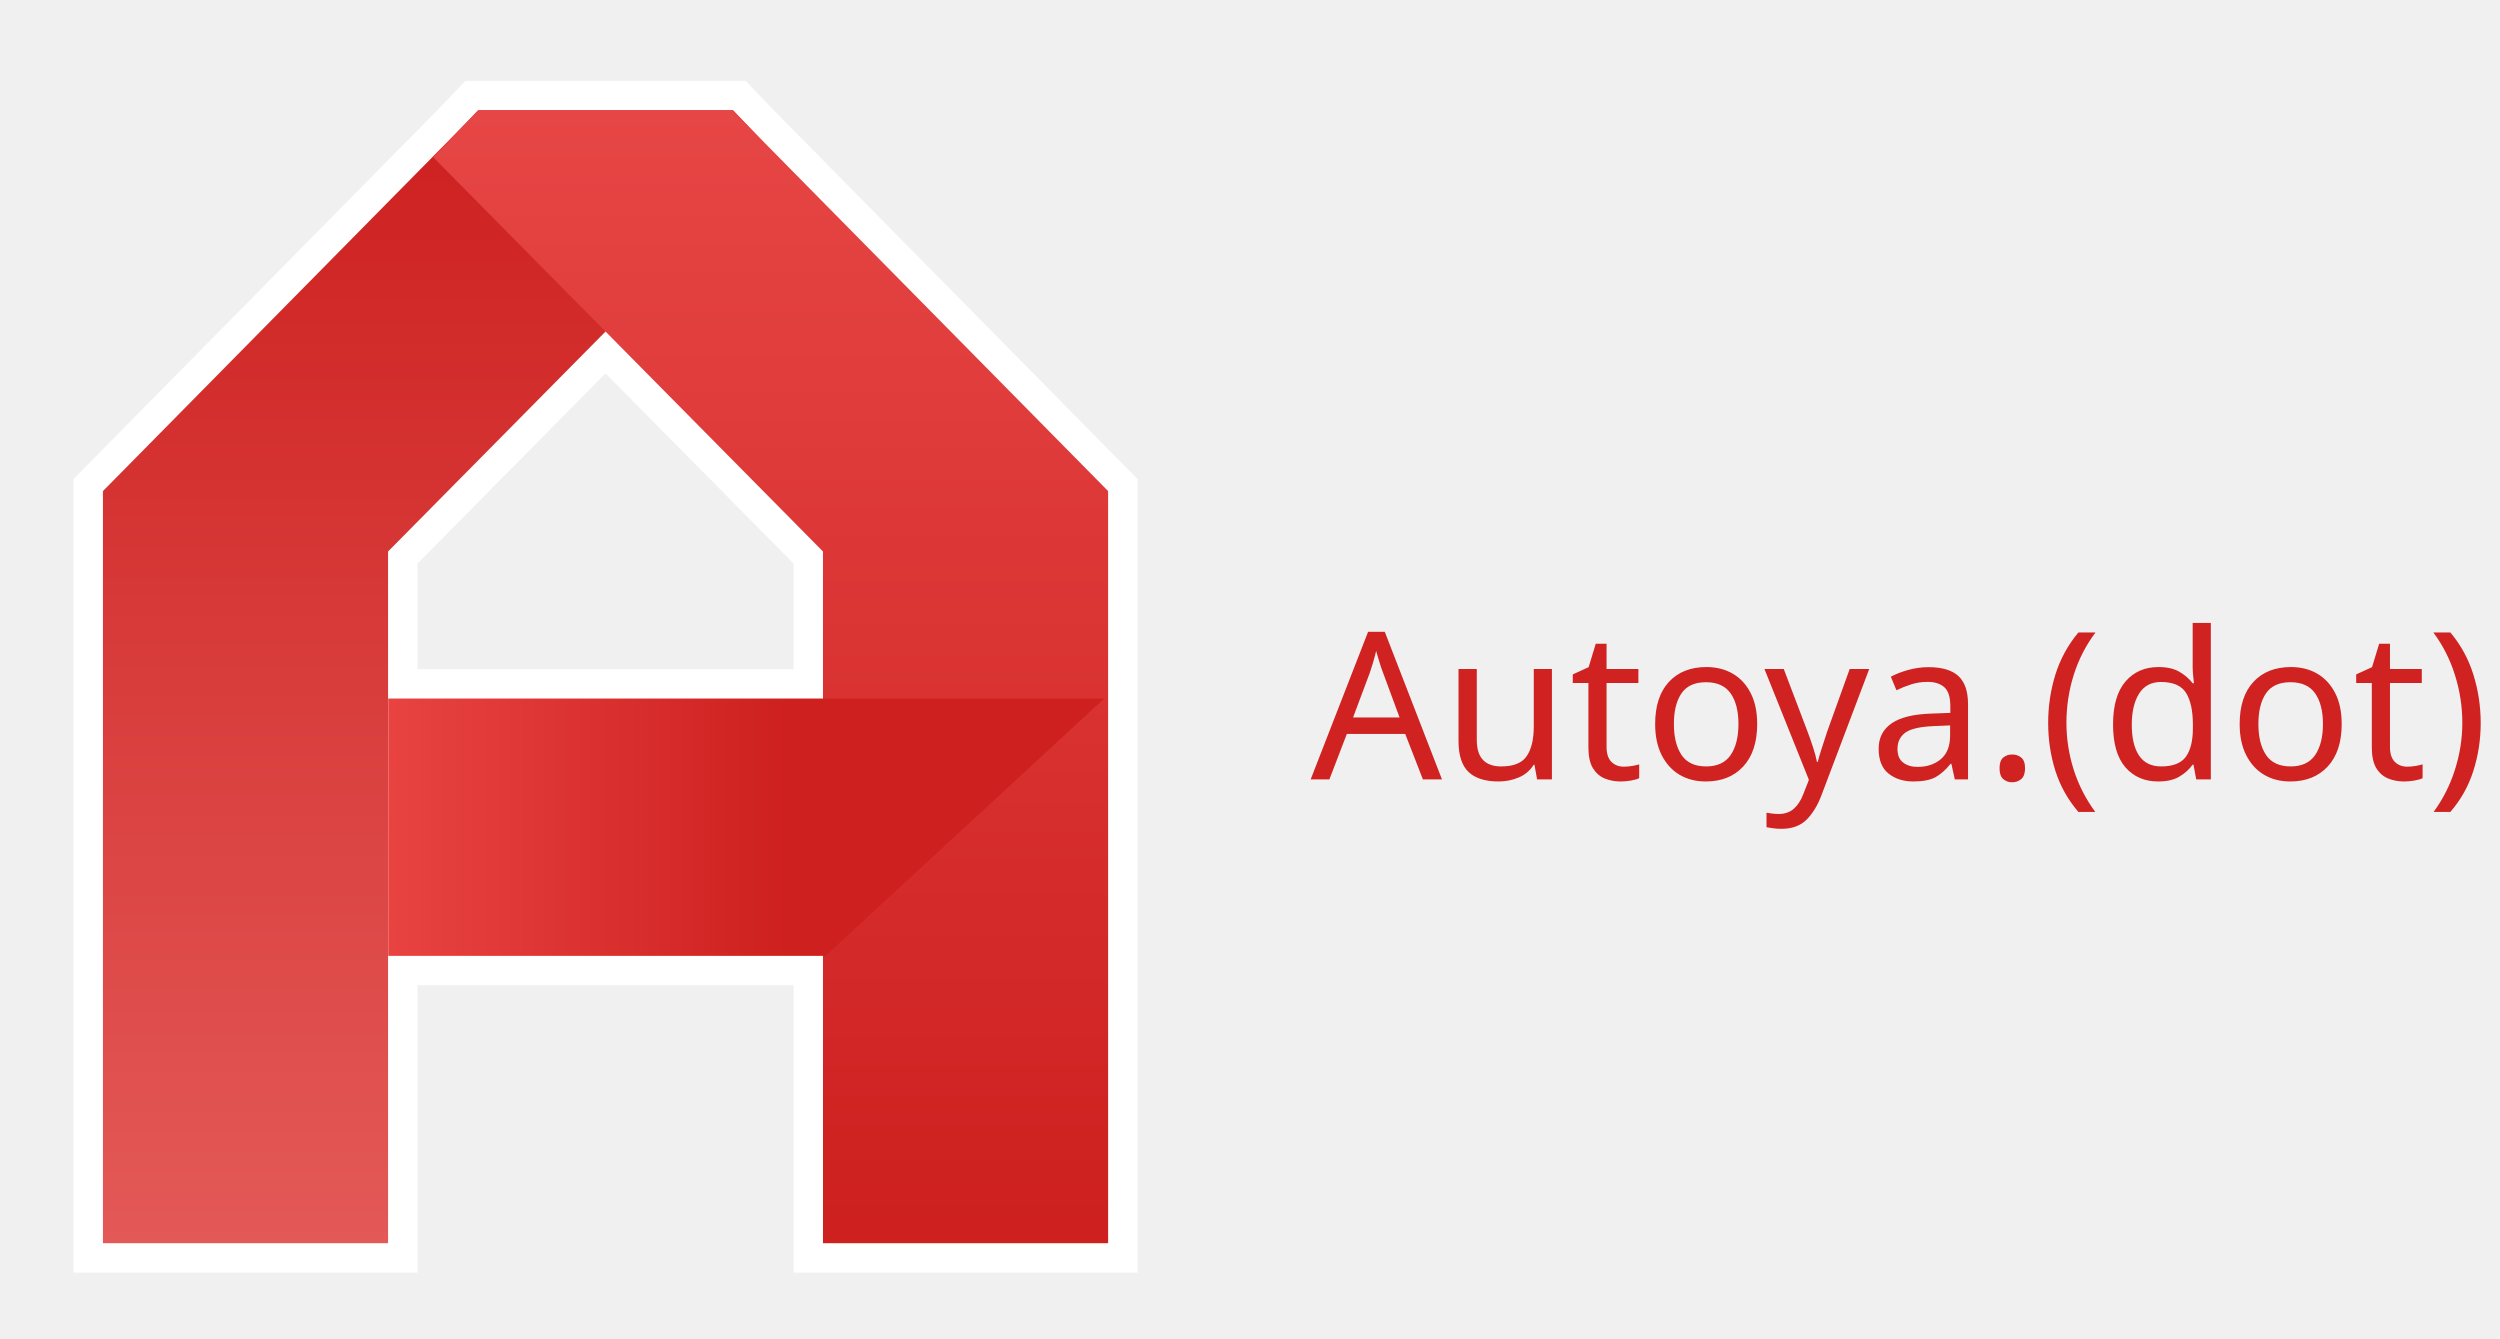
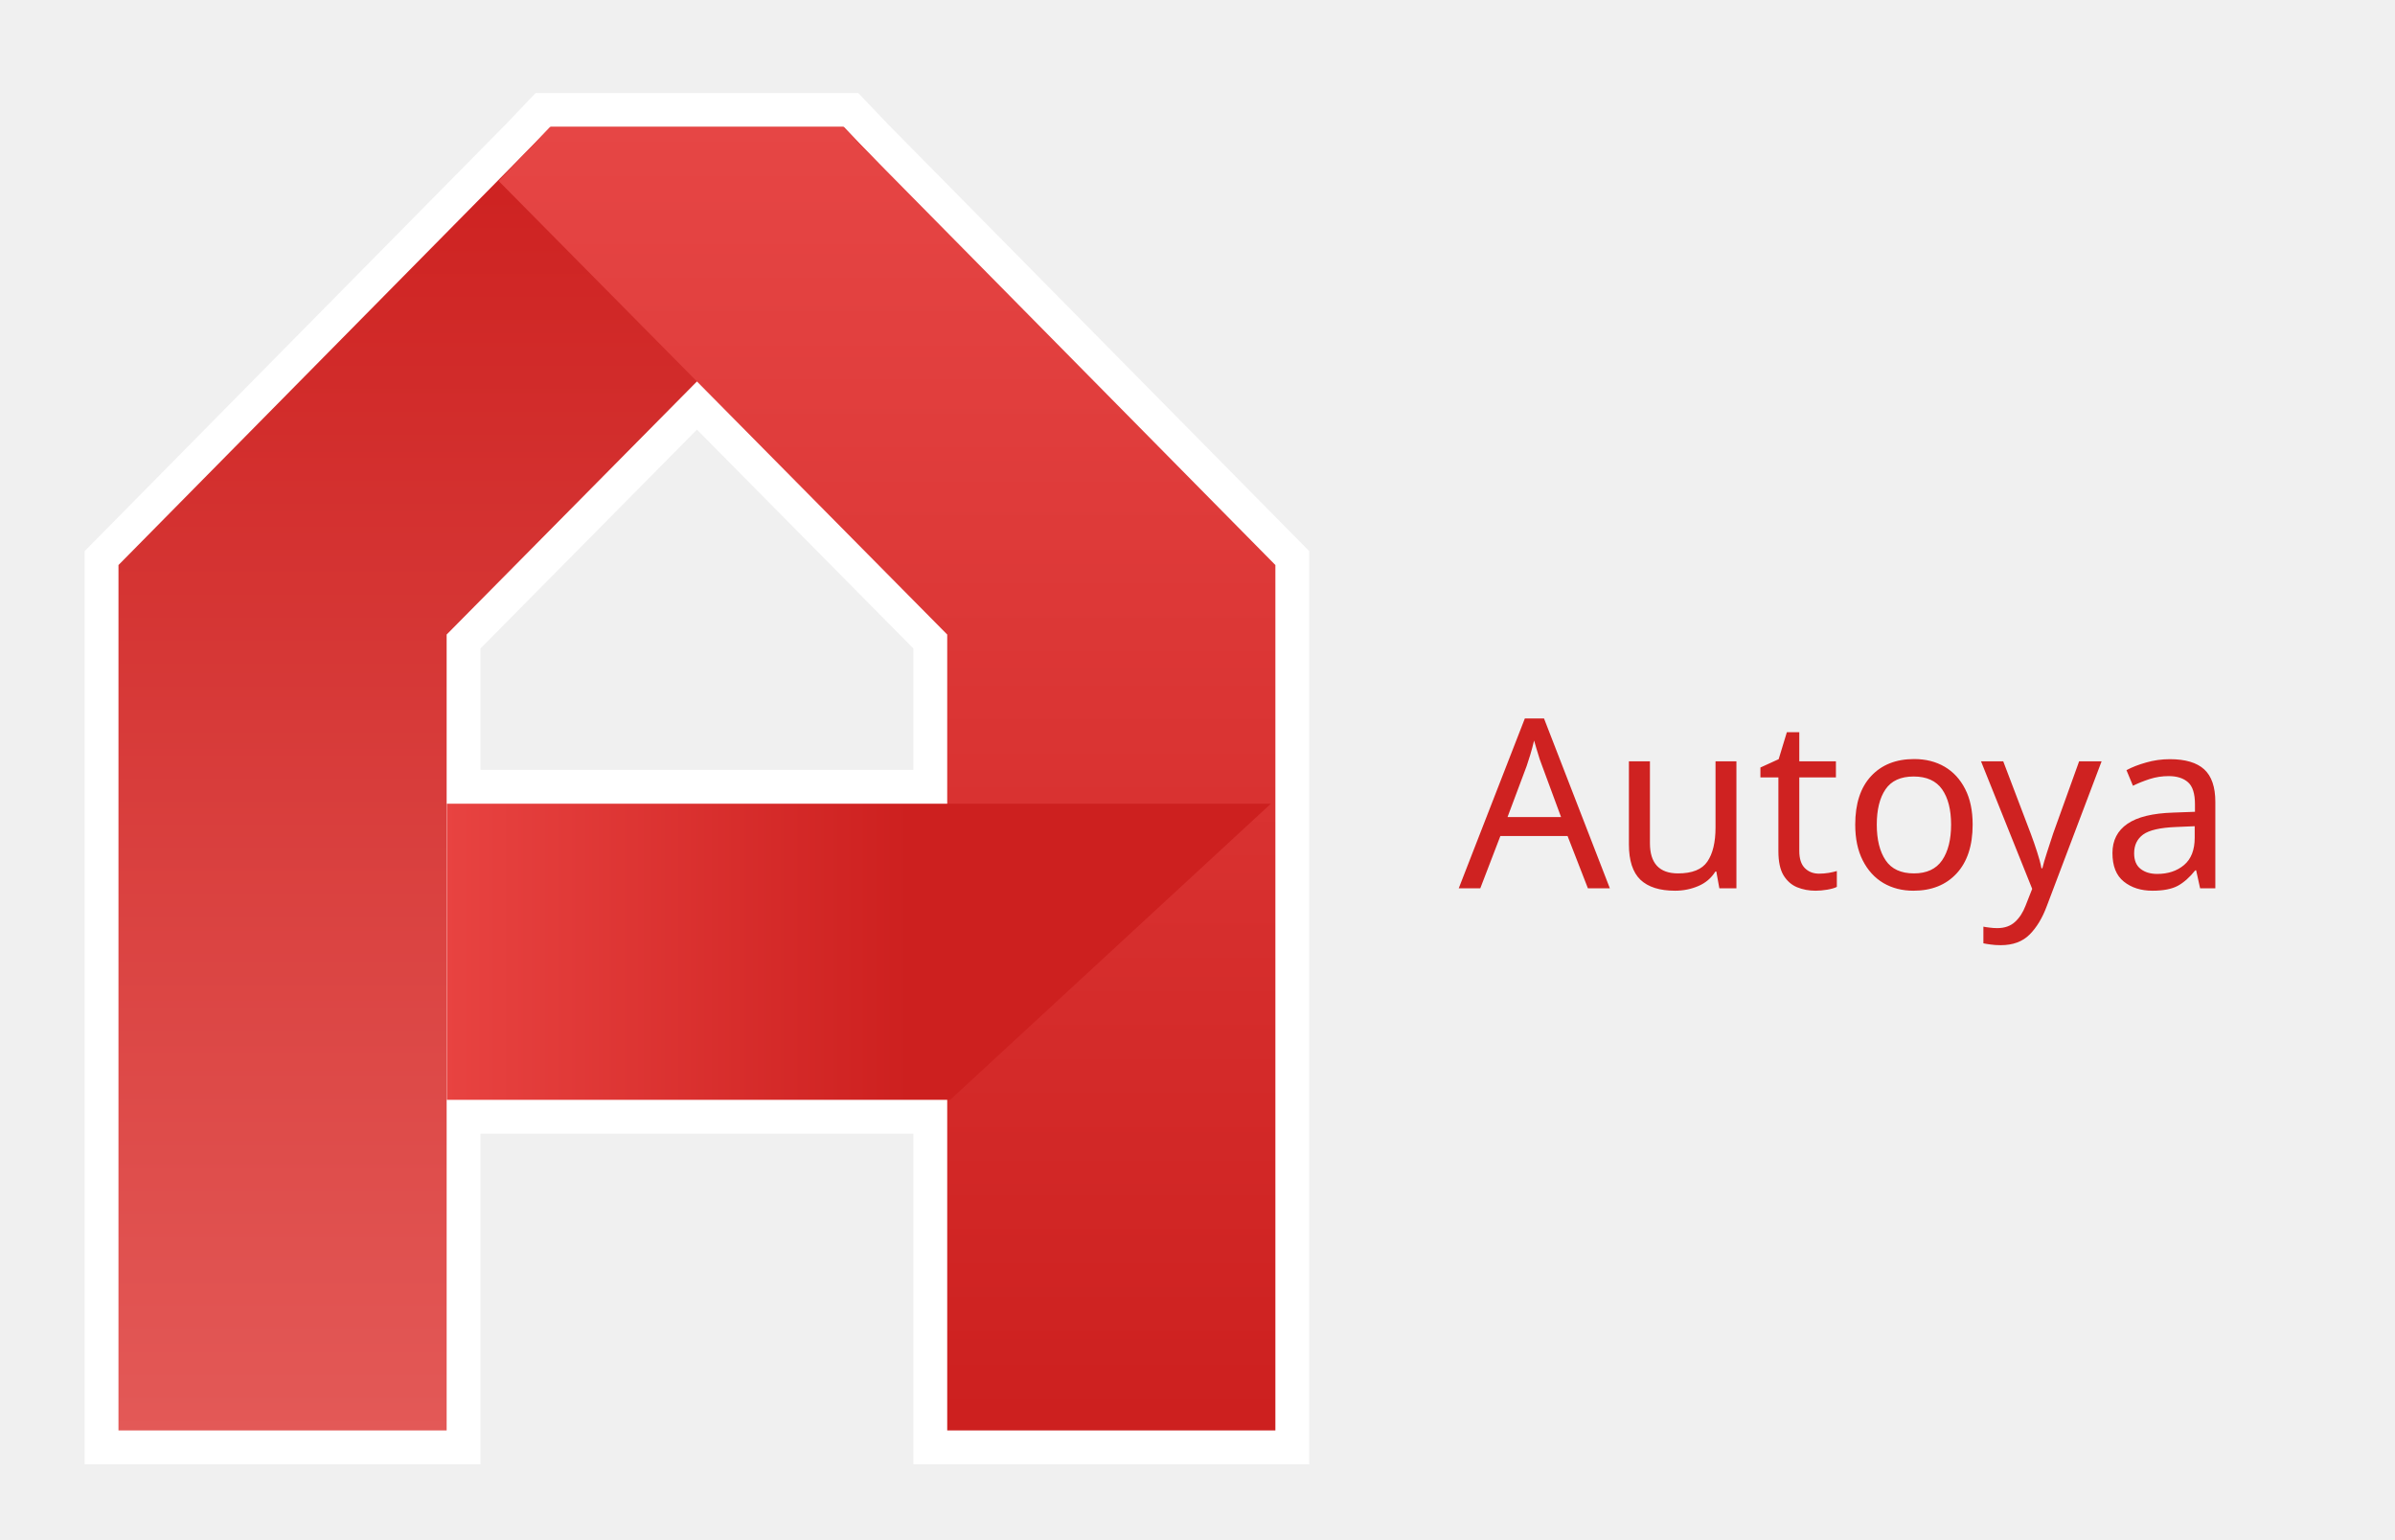
- <svg xmlns="http://www.w3.org/2000/svg" width="340px" height="182px" viewBox="0 0 340 182" version="1.1">
+ <svg xmlns="http://www.w3.org/2000/svg" width="283px" height="182px" viewBox="0 0 283 182" version="1.1">
  <defs>
    <linearGradient x1="53.401%" y1="100%" x2="53.401%" y2="0%" id="linearGradient-1">
      <stop stop-color="#E35957" offset="0%" />
      <stop stop-color="#CD201F" offset="100%" />
    </linearGradient>
    <linearGradient x1="50%" y1="0%" x2="50%" y2="98.732%" id="linearGradient-2">
      <stop stop-color="#E64645" offset="0%" />
      <stop stop-color="#CD201F" offset="100%" />
    </linearGradient>
    <linearGradient x1="0%" y1="50%" x2="56.186%" y2="50%" id="linearGradient-3">
      <stop stop-color="#E84341" offset="0%" />
      <stop stop-color="#CD201F" offset="100%" />
    </linearGradient>
  </defs>
  <g id="Page-1" stroke="none" stroke-width="1" fill="none" fill-rule="evenodd">
    <path d="M111.926,95 L111.926,75.002 L82.352,45.09 L52.777,75.002 L52.777,169.075 L14,169.075 L14,66.787 L62.67,17.448 L65,15 L65.084,15 L99.703,15 L102.034,17.448 L150.703,66.787 L150.703,169.075 L111.926,169.075 L111.926,130 L52.8,130 L52.8,95 L111.926,95 Z" id="Combined-Shape" stroke="#FFFFFF" stroke-width="8" fill="url(#linearGradient-1)" />
    <polygon id="Path" fill="url(#linearGradient-1)" transform="translate(59.89243, 92.03755) scale(-1, 1) translate(-59.89243, -92.03755) " points="20.081 15 14 21.388 67.008 75.002 67.008 169.075 105.785 169.075 105.785 66.787 54.7 15" />
    <polygon id="Path" fill="url(#linearGradient-2)" points="65 15 58.919 21.388 111.926 75.002 111.926 169.075 150.703 169.075 150.703 66.787 99.619 15" />
    <polygon id="Path-2" fill="url(#linearGradient-3)" points="52.8 95 52.8 130 112.276 130 150.168 95" />
-     <text id="Autoya.(dot)" font-family="PTSans-Regular, PT Sans" font-size="28" font-weight="normal" fill="#CF2221">
-       <tspan x="178.25" y="106">Autoya.(dot)</tspan>
+     <text id="Autoya" font-family="PTSans-Regular, PT Sans" font-size="28" font-weight="normal" fill="#CF2221">
+       <tspan x="172.368" y="105">Autoya</tspan>
    </text>
  </g>
</svg>
